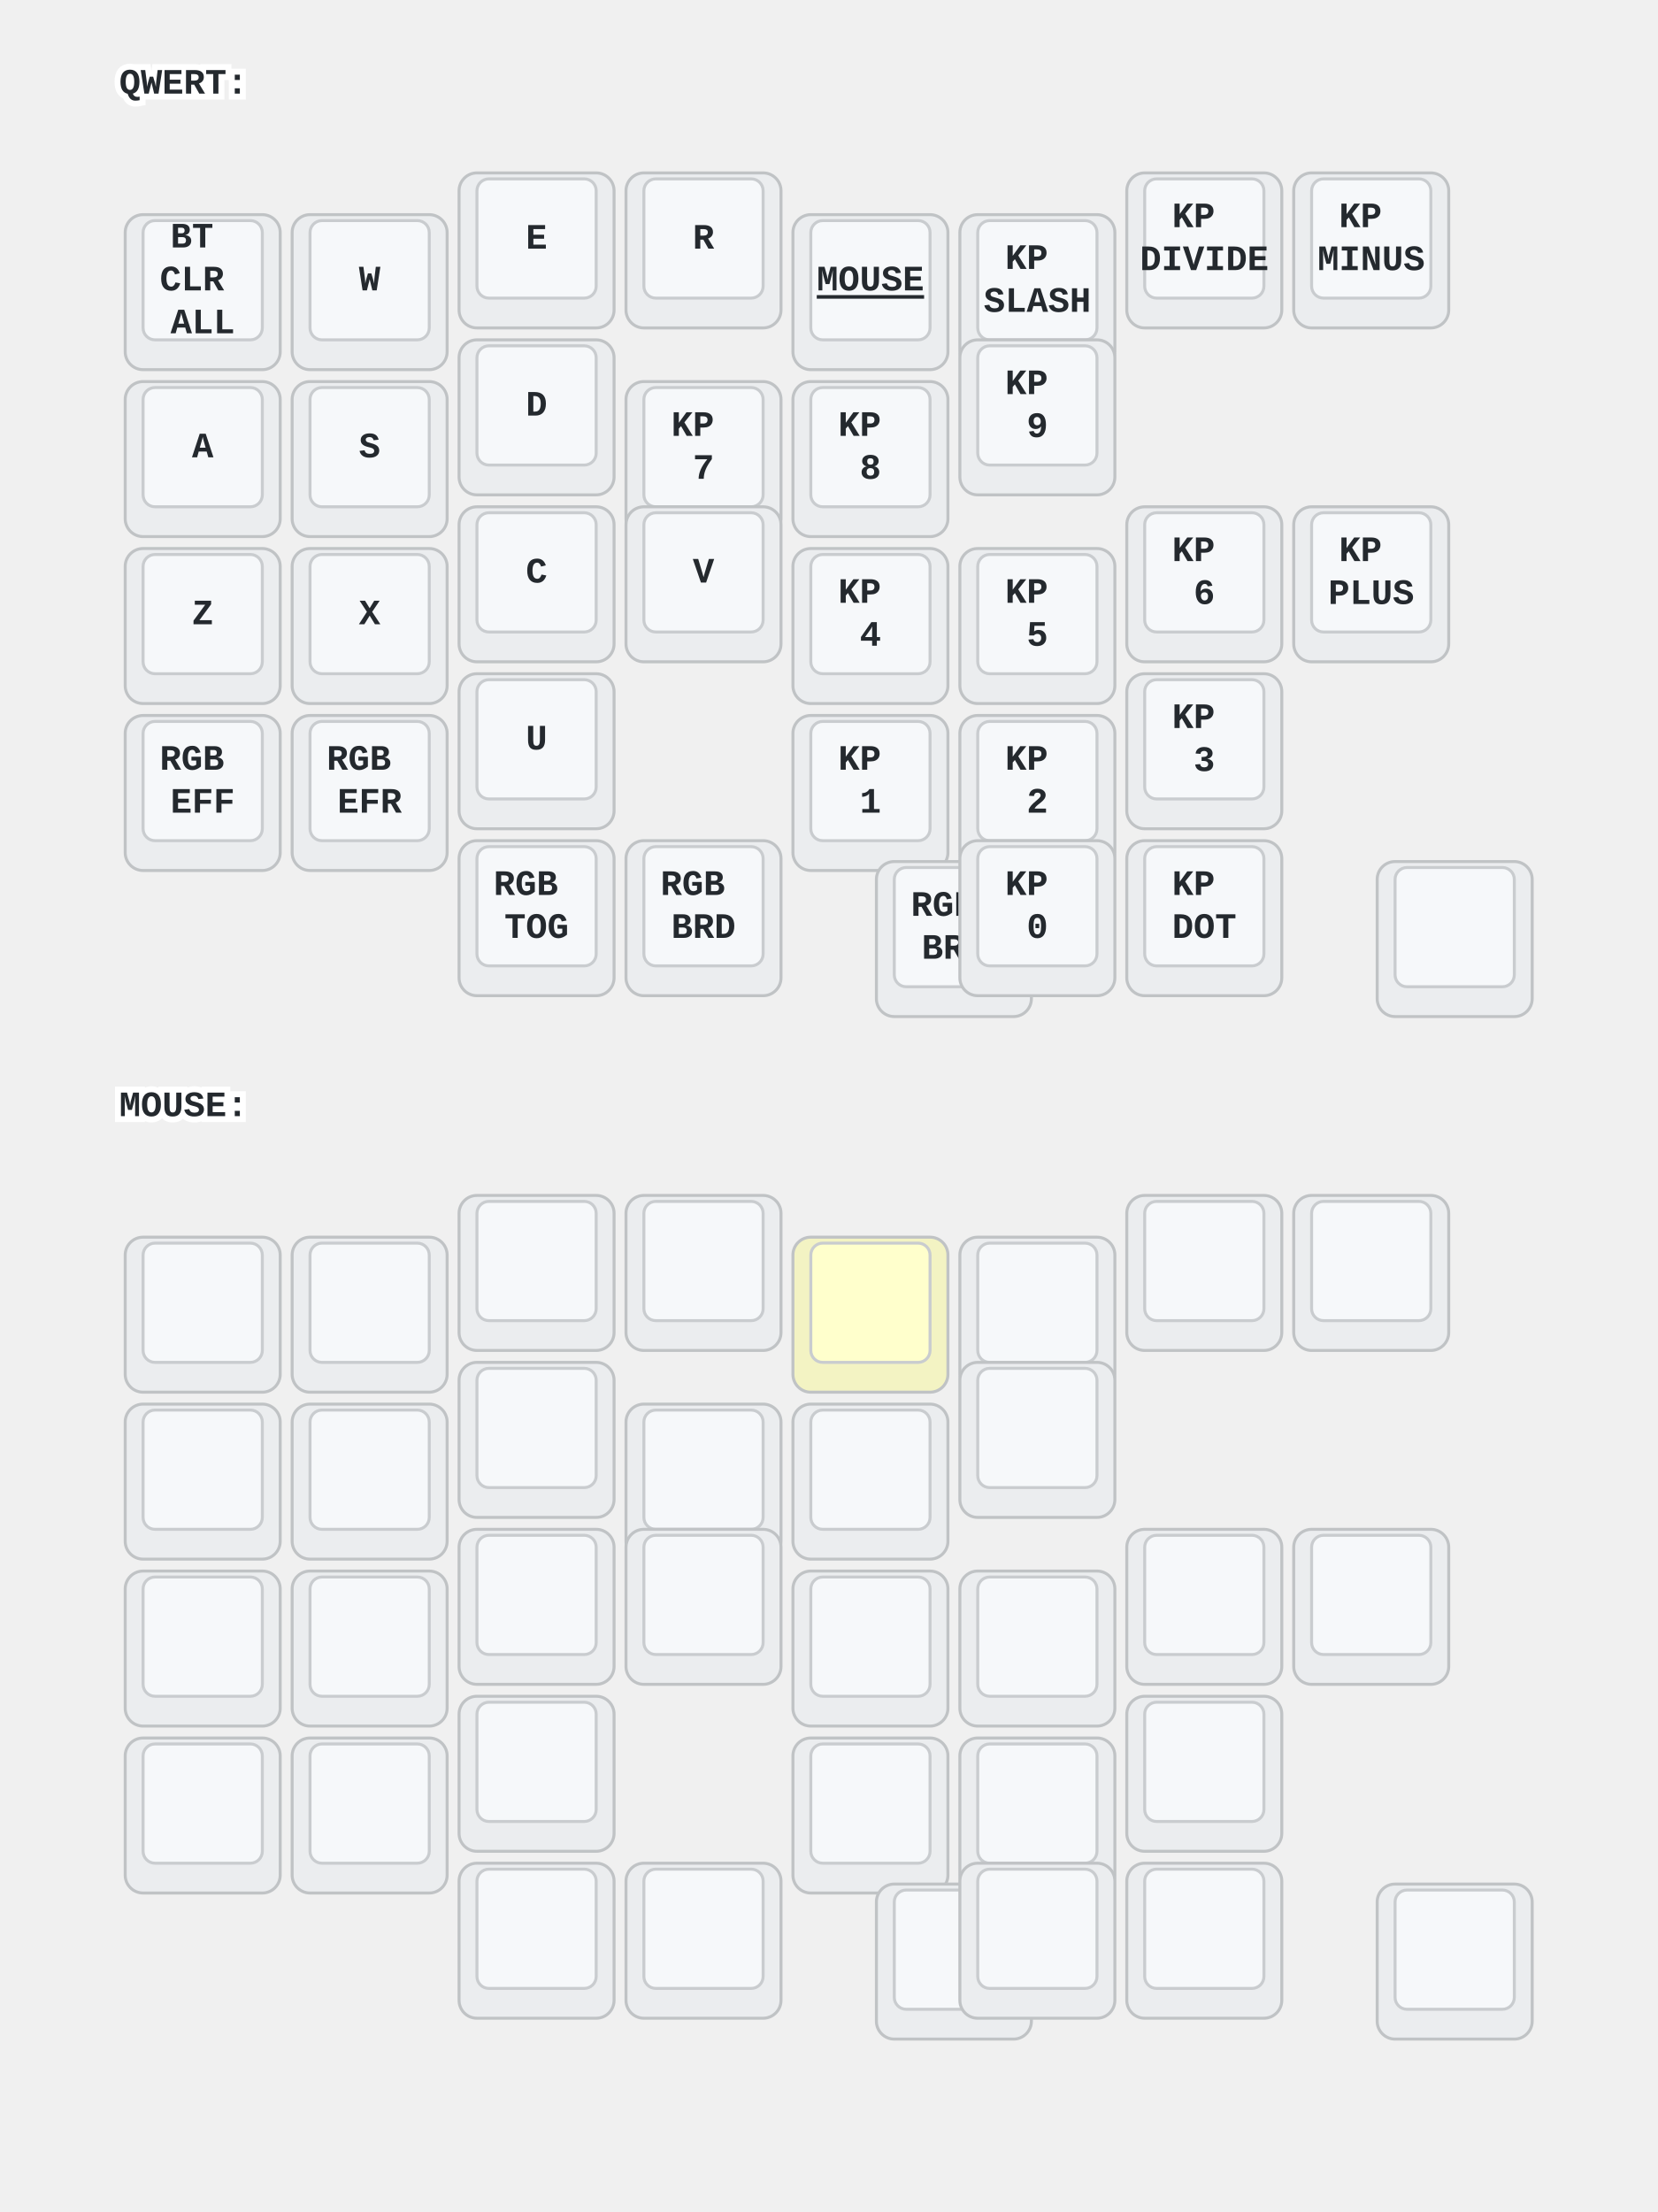
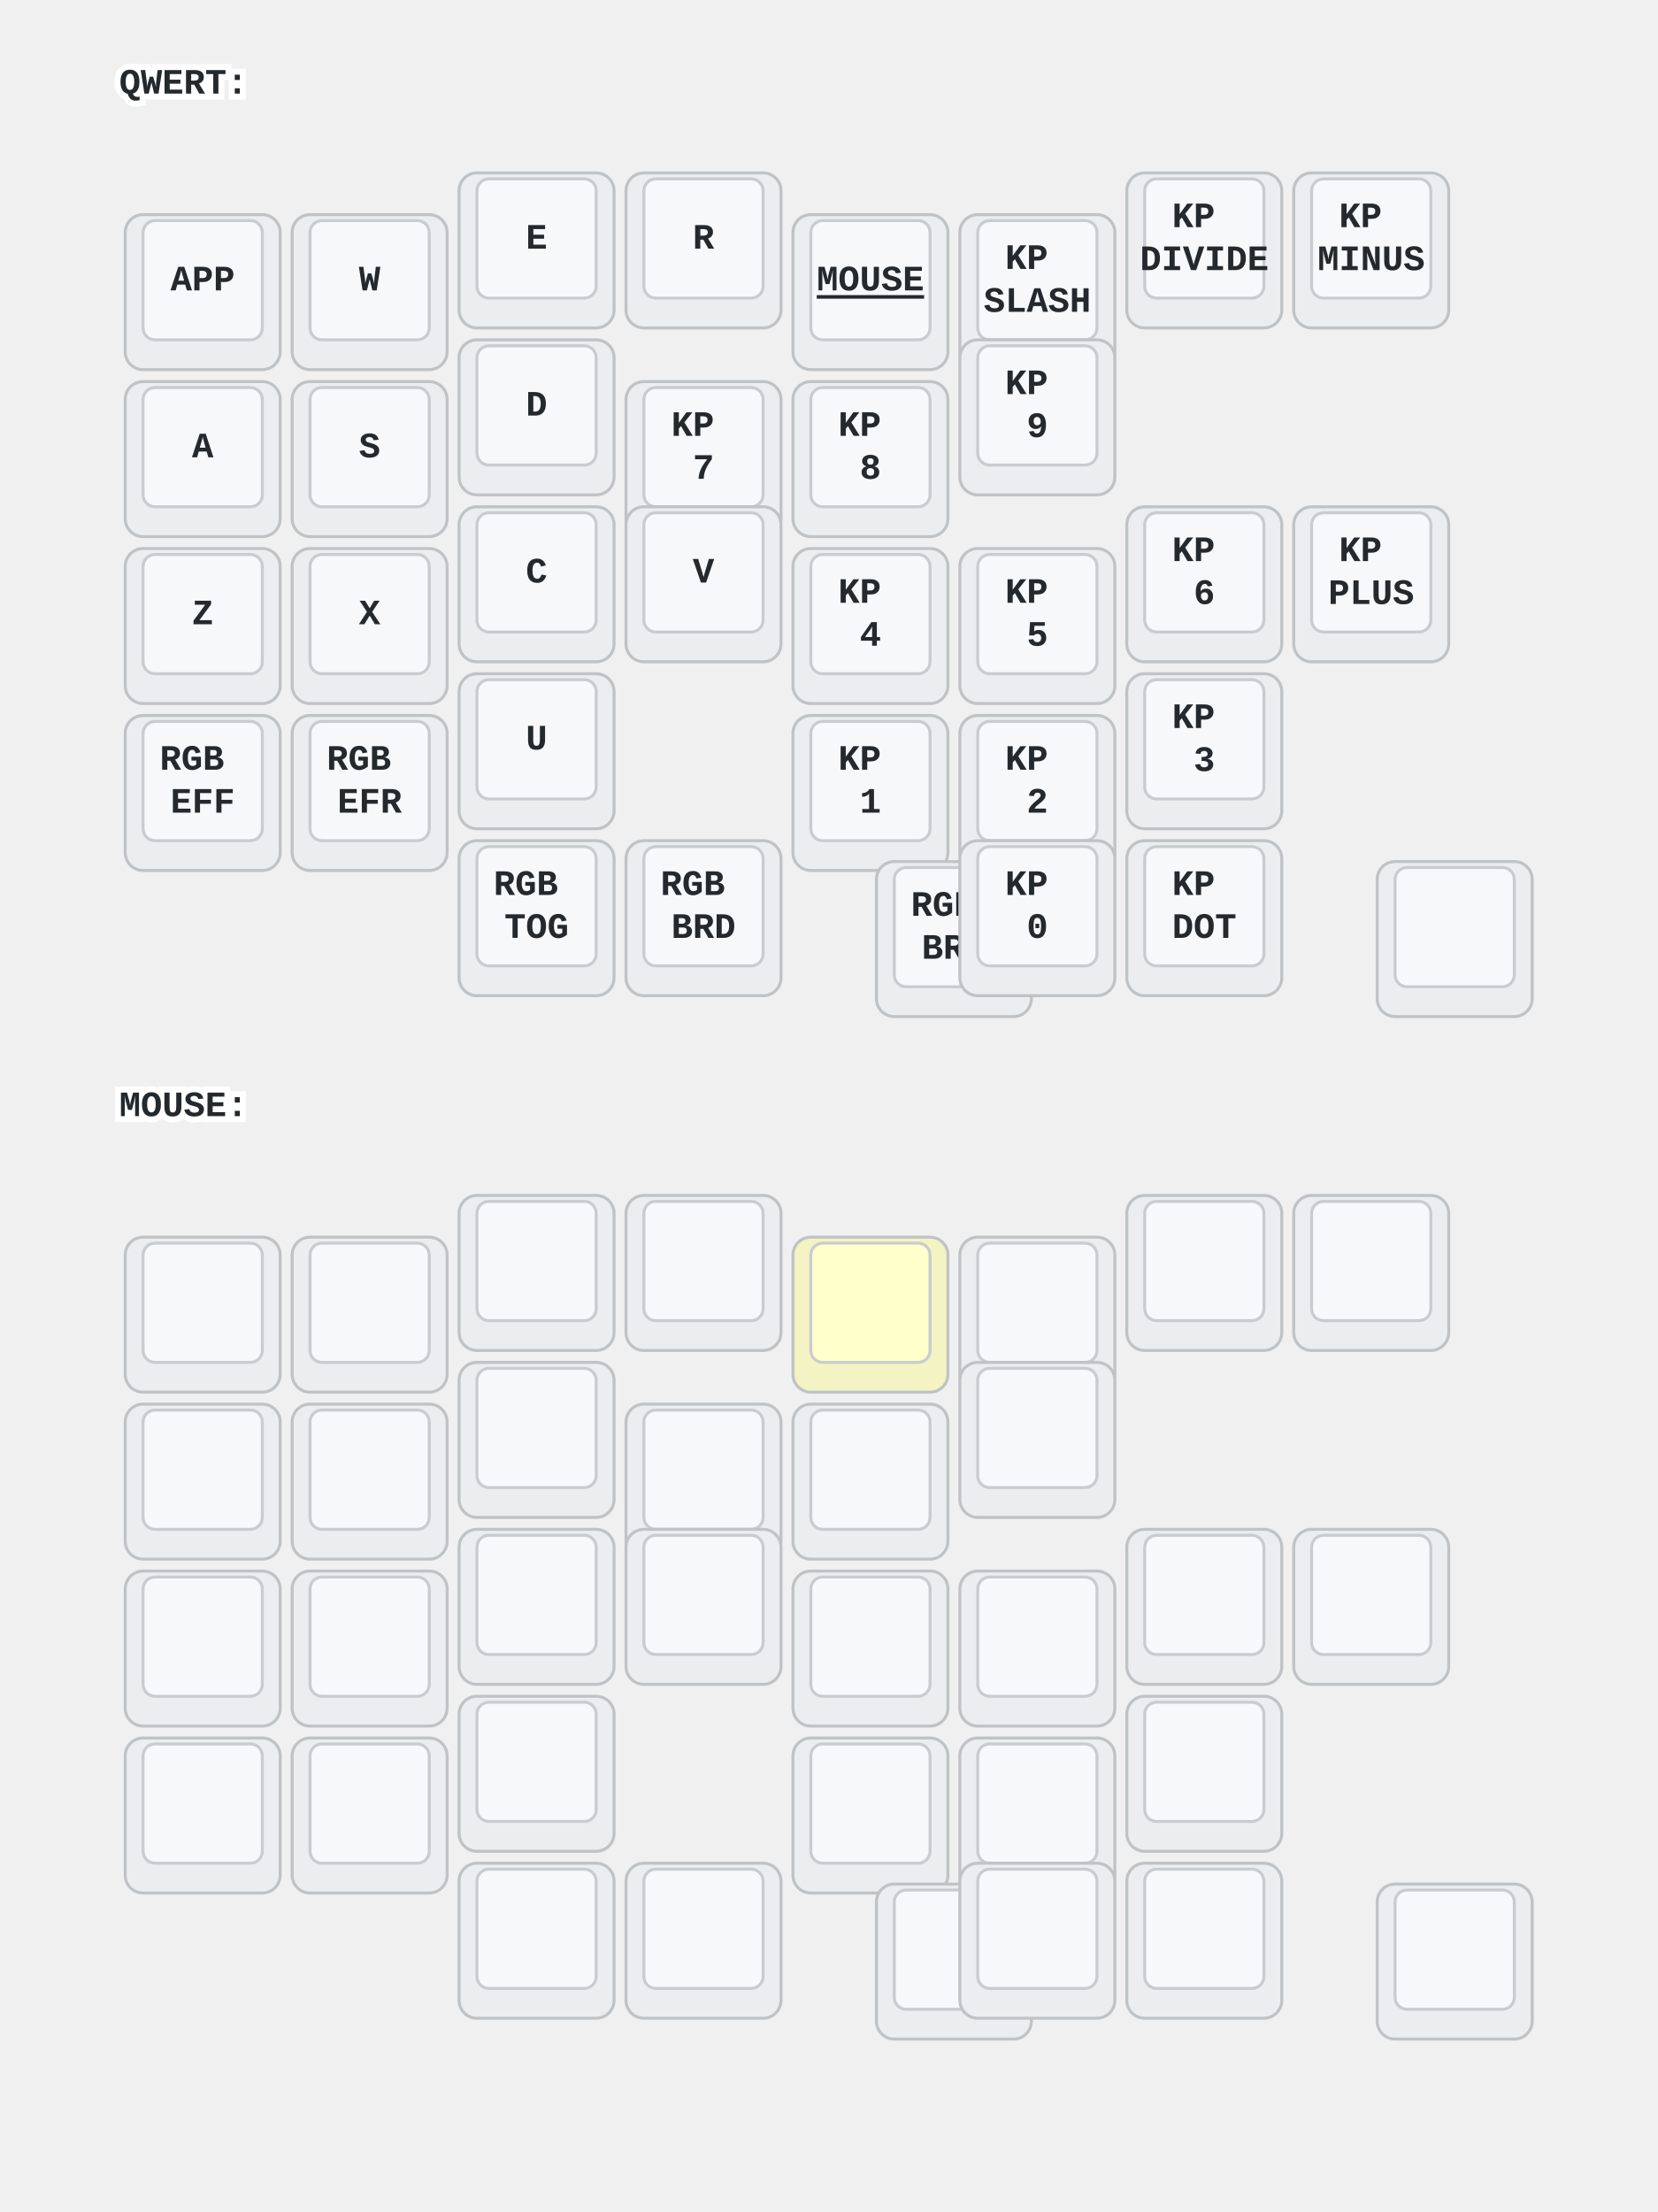
<svg xmlns="http://www.w3.org/2000/svg" xmlns:xlink="http://www.w3.org/1999/xlink" width="556" height="742" viewBox="0 0 556 742" class="keymap">
  <defs>/* start glyphs */
<svg id="mdi:arrow-down-bold">
      <svg id="mdi-arrow-down-bold" viewBox="0 0 24 24">
        <path d="M9,4H15V12H19.84L12,19.84L4.16,12H9V4Z" />
      </svg>
    </svg>
    <svg id="mdi:arrow-left-bold">
      <svg id="mdi-arrow-left-bold" viewBox="0 0 24 24">
        <path d="M20,9V15H12V19.84L4.16,12L12,4.16V9H20Z" />
      </svg>
    </svg>
    <svg id="mdi:arrow-right-bold">
      <svg id="mdi-arrow-right-bold" viewBox="0 0 24 24">
        <path d="M4,15V9H12V4.16L19.84,12L12,19.84V15H4Z" />
      </svg>
    </svg>
    <svg id="mdi:arrow-up-bold">
      <svg id="mdi-arrow-up-bold" viewBox="0 0 24 24">
        <path d="M15,20H9V12H4.16L12,4.16L19.84,12H15V20Z" />
      </svg>
    </svg>
    <svg id="mdi:keyboard-return">
      <svg id="mdi-keyboard-return" viewBox="0 0 24 24">
        <path d="M19,7V11H5.83L9.41,7.41L8,6L2,12L8,18L9.41,16.58L5.83,13H21V7H19Z" />
      </svg>
    </svg>
    <svg id="mdi:transfer">
      <svg id="mdi-transfer" viewBox="0 0 24 24">
        <path d="M8 4A2 2 0 0 0 6 6V10H8V6H16V9H13.5L17 12.5L20.5 9H18V6A2 2 0 0 0 16 4H8M3 12V14H11V12H3M3 15V17H11V15H3M13 15V17H21V15H13M3 18V20H11V18H3M13 18V20H21V18H13Z" />
      </svg>
    </svg>
  </defs>/* end glyphs */
<style>/* inherit to force styles through use tags */
svg path {
    fill: inherit;
}

/* font and background color specifications */
svg.keymap {
    font-family: SFMono-Regular,Consolas,Liberation Mono,Menlo,monospace;
    font-size: 14px;
    font-kerning: normal;
    text-rendering: optimizeLegibility;
    fill: #24292e;
}

/* default key styling */
rect.key {
    fill: #f6f8fa;
}

rect.key, rect.combo {
    stroke: #c9cccf;
    stroke-width: 1;
}

/* default key side styling, only used is draw_key_sides is set */
rect.side {
    filter: brightness(90%);
}

/* color accent for combo boxes */
rect.combo, rect.combo-separate {
    fill: #cdf;
}

/* color accent for held keys */
rect.held, rect.combo.held {
    fill: #fdd;
}

/* color accent for ghost (optional) keys */
rect.ghost, rect.combo.ghost {
    stroke-dasharray: 4, 4;
    stroke-width: 2;
}

text {
    text-anchor: middle;
    dominant-baseline: middle;
}

/* styling for layer labels */
text.label {
    font-weight: bold;
    text-anchor: start;
    stroke: white;
    stroke-width: 4;
    paint-order: stroke;
}

/* styling for optional footer */
text.footer {
    text-anchor: end;
    dominant-baseline: auto;
    stroke: white;
    stroke-width: 4;
    paint-order: stroke;
}

/* styling for combo tap, and key non-tap label text */
text.combo, text.hold, text.shifted, text.left, text.right {
    font-size: 11px;
}

text.hold {
    text-anchor: middle;
    dominant-baseline: auto;
}

text.shifted {
    text-anchor: middle;
    dominant-baseline: hanging;
}

text.left {
    text-anchor: start;
}

text.right {
    text-anchor: end;
}

text.layer-activator {
    text-decoration: underline;
}

/* styling for hold/shifted label text in combo box */
text.combo.hold, text.combo.shifted, text.combo.left, text.combo.right {
    font-size: 8px;
}

/* lighter symbol for transparent keys */
text.trans {
    fill: #7b7e81;
}

/* styling for combo dendrons */
path.combo {
    stroke-width: 1;
    stroke: gray;
    fill: none;
}

/* Start Tabler Icons Cleanup */
/* cannot use height/width with glyphs */
.icon-tabler &gt; path {
    fill: inherit;
    stroke: inherit;
    stroke-width: 2;
}
/* hide tabler's default box */
.icon-tabler &gt; path[stroke="none"][fill="none"] {
    visibility: hidden;
}
/* End Tabler Icons Cleanup */

/* For default sytles, see https://github.com/caksoylar/keymap-drawer/blob/main/keymap_drawer/config.py#L85 */

svg.keymap {
  font-family: Ubuntu Mono, Inconsolata, Consolas, Liberation Mono, Menlo, monospace;
  font-size: 12px;
  font-weight: bold;
  text-rendering: optimizeLegibility;
}

/* Color accent for held keys */
rect.held, rect.combo.held {
    fill: #ffc;
}

/* Technique borrowed and extended from https://github.com/englmaxi/zmk-config/blob/master/keymap-drawer/config.yaml */
.sym_sub_text.tap {
  translate: -5px 2px;
  font-size: 20px;
}
.sym_sub_text.shifted {
  translate: 10px 13px;
  font-size: 10px;
  opacity: 1.0;
}
.combo.sym_sub_text.tap {
  translate: -1px 1px;
}
.combo.sym_sub_text.shifted {
  translate: 7px 5px;
  font-size: 10px;
  opacity: 1.0;
}

/* Toggle */
.toggle.shifted {
  translate: -10px 12px;
}

.toggle.hold {
  translate: 13px -23px;
}

/* Variant for tap-dances */
.tap_dance.tap {
  translate: -7px 0px;
  font-size: 12px;
}
.tap_dance.shifted {
  translate: 7px 17px;
  font-size: 12px;
  opacity: 1.0;
}

/* Variant for symbol next to symbol */
.sym_by_sym.tap {
  translate: -6px 0px;
}
.sym_by_sym.shifted {
  translate: 10px 12px;
  opacity: 1.0;
}

.combo.sym_by_sym.tap {
  translate: -35px 0px;
}
.combo.sym_by_sym.shifted {
  translate: 35px 20px;
  opacity: 1.0;
}

.combo.sym_by_sym.hold {
  visibility: hidden;
}

/* hide hold box for combo sym_by_sym */
.combo.sym_by_sym.hold &gt; path[stroke="none"][fill="none"] {
  visibility: hidden;
}
</style>
  <g transform="translate(40, 0)" class="layer-QWERT">
    <text x="0" y="28" class="label" id="QWERT">QWERT:</text>
    <g transform="translate(0, 56)">
      <g transform="translate(28, 42)" class="key keypos-0">
        <rect rx="6" ry="6" x="-26" y="-26" width="52" height="52" class="key side" />
        <rect rx="4" ry="4" x="-20" y="-24" width="40" height="40" class="key" />
-         <text x="0" y="-4" class="key tap">
-           <tspan x="0" dy="-1.2em">BT</tspan>
-           <tspan x="0" dy="1.2em">CLR</tspan>
-           <tspan x="0" dy="1.2em">ALL</tspan>
-         </text>
+         <text x="0" y="-4" class="key tap">APP</text>
      </g>
      <g transform="translate(84, 42)" class="key keypos-1">
        <rect rx="6" ry="6" x="-26" y="-26" width="52" height="52" class="key side" />
        <rect rx="4" ry="4" x="-20" y="-24" width="40" height="40" class="key" />
        <text x="0" y="-4" class="key tap">W</text>
      </g>
      <g transform="translate(140, 28)" class="key keypos-2">
        <rect rx="6" ry="6" x="-26" y="-26" width="52" height="52" class="key side" />
        <rect rx="4" ry="4" x="-20" y="-24" width="40" height="40" class="key" />
        <text x="0" y="-4" class="key tap">E</text>
      </g>
      <g transform="translate(196, 28)" class="key keypos-3">
        <rect rx="6" ry="6" x="-26" y="-26" width="52" height="52" class="key side" />
        <rect rx="4" ry="4" x="-20" y="-24" width="40" height="40" class="key" />
        <text x="0" y="-4" class="key tap">R</text>
      </g>
      <g transform="translate(252, 42)" class="key keypos-4">
        <rect rx="6" ry="6" x="-26" y="-26" width="52" height="52" class="key side" />
        <rect rx="4" ry="4" x="-20" y="-24" width="40" height="40" class="key" />
        <a href="#MOUSE">
          <text x="0" y="-4" class="key tap layer-activator">MOUSE</text>
        </a>
      </g>
      <g transform="translate(308, 42)" class="key keypos-5">
        <rect rx="6" ry="6" x="-26" y="-26" width="52" height="52" class="key side" />
        <rect rx="4" ry="4" x="-20" y="-24" width="40" height="40" class="key" />
        <text x="0" y="-4" class="key tap">
          <tspan x="0" dy="-0.6em">KP</tspan>
          <tspan x="0" dy="1.2em">SLASH</tspan>
        </text>
      </g>
      <g transform="translate(364, 28)" class="key keypos-6">
        <rect rx="6" ry="6" x="-26" y="-26" width="52" height="52" class="key side" />
        <rect rx="4" ry="4" x="-20" y="-24" width="40" height="40" class="key" />
        <text x="0" y="-4" class="key tap">
          <tspan x="0" dy="-0.6em">KP</tspan>
          <tspan x="0" dy="1.2em">DIVIDE</tspan>
        </text>
      </g>
      <g transform="translate(420, 28)" class="key keypos-7">
        <rect rx="6" ry="6" x="-26" y="-26" width="52" height="52" class="key side" />
        <rect rx="4" ry="4" x="-20" y="-24" width="40" height="40" class="key" />
        <text x="0" y="-4" class="key tap">
          <tspan x="0" dy="-0.6em">KP</tspan>
          <tspan x="0" dy="1.2em">MINUS</tspan>
        </text>
      </g>
      <g transform="translate(28, 98)" class="key keypos-8">
        <rect rx="6" ry="6" x="-26" y="-26" width="52" height="52" class="key side" />
        <rect rx="4" ry="4" x="-20" y="-24" width="40" height="40" class="key" />
        <text x="0" y="-4" class="key tap">A</text>
      </g>
      <g transform="translate(84, 98)" class="key keypos-9">
        <rect rx="6" ry="6" x="-26" y="-26" width="52" height="52" class="key side" />
        <rect rx="4" ry="4" x="-20" y="-24" width="40" height="40" class="key" />
        <text x="0" y="-4" class="key tap">S</text>
      </g>
      <g transform="translate(140, 84)" class="key keypos-10">
        <rect rx="6" ry="6" x="-26" y="-26" width="52" height="52" class="key side" />
        <rect rx="4" ry="4" x="-20" y="-24" width="40" height="40" class="key" />
        <text x="0" y="-4" class="key tap">D</text>
      </g>
      <g transform="translate(196, 98)" class="key keypos-11">
        <rect rx="6" ry="6" x="-26" y="-26" width="52" height="52" class="key side" />
        <rect rx="4" ry="4" x="-20" y="-24" width="40" height="40" class="key" />
        <text x="0" y="-4" class="key tap">
          <tspan x="0" dy="-0.6em">KP</tspan>
          <tspan x="0" dy="1.2em">7</tspan>
        </text>
      </g>
      <g transform="translate(252, 98)" class="key keypos-12">
        <rect rx="6" ry="6" x="-26" y="-26" width="52" height="52" class="key side" />
        <rect rx="4" ry="4" x="-20" y="-24" width="40" height="40" class="key" />
        <text x="0" y="-4" class="key tap">
          <tspan x="0" dy="-0.6em">KP</tspan>
          <tspan x="0" dy="1.2em">8</tspan>
        </text>
      </g>
      <g transform="translate(308, 84)" class="key keypos-13">
        <rect rx="6" ry="6" x="-26" y="-26" width="52" height="52" class="key side" />
        <rect rx="4" ry="4" x="-20" y="-24" width="40" height="40" class="key" />
        <text x="0" y="-4" class="key tap">
          <tspan x="0" dy="-0.6em">KP</tspan>
          <tspan x="0" dy="1.2em">9</tspan>
        </text>
      </g>
      <g transform="translate(28, 154)" class="key keypos-14">
        <rect rx="6" ry="6" x="-26" y="-26" width="52" height="52" class="key side" />
        <rect rx="4" ry="4" x="-20" y="-24" width="40" height="40" class="key" />
        <text x="0" y="-4" class="key tap">Z</text>
      </g>
      <g transform="translate(84, 154)" class="key keypos-15">
        <rect rx="6" ry="6" x="-26" y="-26" width="52" height="52" class="key side" />
        <rect rx="4" ry="4" x="-20" y="-24" width="40" height="40" class="key" />
        <text x="0" y="-4" class="key tap">X</text>
      </g>
      <g transform="translate(140, 140)" class="key keypos-16">
        <rect rx="6" ry="6" x="-26" y="-26" width="52" height="52" class="key side" />
        <rect rx="4" ry="4" x="-20" y="-24" width="40" height="40" class="key" />
        <text x="0" y="-4" class="key tap">C</text>
      </g>
      <g transform="translate(196, 140)" class="key keypos-17">
        <rect rx="6" ry="6" x="-26" y="-26" width="52" height="52" class="key side" />
        <rect rx="4" ry="4" x="-20" y="-24" width="40" height="40" class="key" />
        <text x="0" y="-4" class="key tap">V</text>
      </g>
      <g transform="translate(252, 154)" class="key keypos-18">
        <rect rx="6" ry="6" x="-26" y="-26" width="52" height="52" class="key side" />
        <rect rx="4" ry="4" x="-20" y="-24" width="40" height="40" class="key" />
        <text x="0" y="-4" class="key tap">
          <tspan x="0" dy="-0.6em">KP</tspan>
          <tspan x="0" dy="1.2em">4</tspan>
        </text>
      </g>
      <g transform="translate(308, 154)" class="key keypos-19">
        <rect rx="6" ry="6" x="-26" y="-26" width="52" height="52" class="key side" />
        <rect rx="4" ry="4" x="-20" y="-24" width="40" height="40" class="key" />
        <text x="0" y="-4" class="key tap">
          <tspan x="0" dy="-0.6em">KP</tspan>
          <tspan x="0" dy="1.2em">5</tspan>
        </text>
      </g>
      <g transform="translate(364, 140)" class="key keypos-20">
        <rect rx="6" ry="6" x="-26" y="-26" width="52" height="52" class="key side" />
        <rect rx="4" ry="4" x="-20" y="-24" width="40" height="40" class="key" />
        <text x="0" y="-4" class="key tap">
          <tspan x="0" dy="-0.6em">KP</tspan>
          <tspan x="0" dy="1.2em">6</tspan>
        </text>
      </g>
      <g transform="translate(420, 140)" class="key keypos-21">
        <rect rx="6" ry="6" x="-26" y="-26" width="52" height="52" class="key side" />
        <rect rx="4" ry="4" x="-20" y="-24" width="40" height="40" class="key" />
        <text x="0" y="-4" class="key tap">
          <tspan x="0" dy="-0.6em">KP</tspan>
          <tspan x="0" dy="1.2em">PLUS</tspan>
        </text>
      </g>
      <g transform="translate(28, 210)" class="key keypos-22">
        <rect rx="6" ry="6" x="-26" y="-26" width="52" height="52" class="key side" />
        <rect rx="4" ry="4" x="-20" y="-24" width="40" height="40" class="key" />
        <text x="0" y="-4" class="key tap">
          <tspan x="0" dy="-0.6em">RGB</tspan>
          <tspan x="0" dy="1.2em">EFF</tspan>
        </text>
      </g>
      <g transform="translate(84, 210)" class="key keypos-23">
        <rect rx="6" ry="6" x="-26" y="-26" width="52" height="52" class="key side" />
        <rect rx="4" ry="4" x="-20" y="-24" width="40" height="40" class="key" />
        <text x="0" y="-4" class="key tap">
          <tspan x="0" dy="-0.6em">RGB</tspan>
          <tspan x="0" dy="1.2em">EFR</tspan>
        </text>
      </g>
      <g transform="translate(140, 196)" class="key keypos-24">
        <rect rx="6" ry="6" x="-26" y="-26" width="52" height="52" class="key side" />
        <rect rx="4" ry="4" x="-20" y="-24" width="40" height="40" class="key" />
        <text x="0" y="-4" class="key tap">U</text>
      </g>
      <g transform="translate(252, 210)" class="key keypos-25">
        <rect rx="6" ry="6" x="-26" y="-26" width="52" height="52" class="key side" />
        <rect rx="4" ry="4" x="-20" y="-24" width="40" height="40" class="key" />
        <text x="0" y="-4" class="key tap">
          <tspan x="0" dy="-0.6em">KP</tspan>
          <tspan x="0" dy="1.2em">1</tspan>
        </text>
      </g>
      <g transform="translate(308, 210)" class="key keypos-26">
        <rect rx="6" ry="6" x="-26" y="-26" width="52" height="52" class="key side" />
        <rect rx="4" ry="4" x="-20" y="-24" width="40" height="40" class="key" />
        <text x="0" y="-4" class="key tap">
          <tspan x="0" dy="-0.6em">KP</tspan>
          <tspan x="0" dy="1.2em">2</tspan>
        </text>
      </g>
      <g transform="translate(364, 196)" class="key keypos-27">
        <rect rx="6" ry="6" x="-26" y="-26" width="52" height="52" class="key side" />
        <rect rx="4" ry="4" x="-20" y="-24" width="40" height="40" class="key" />
        <text x="0" y="-4" class="key tap">
          <tspan x="0" dy="-0.6em">KP</tspan>
          <tspan x="0" dy="1.2em">3</tspan>
        </text>
      </g>
      <g transform="translate(140, 252)" class="key keypos-28">
        <rect rx="6" ry="6" x="-26" y="-26" width="52" height="52" class="key side" />
        <rect rx="4" ry="4" x="-20" y="-24" width="40" height="40" class="key" />
        <text x="0" y="-4" class="key tap">
          <tspan x="0" dy="-0.6em">RGB</tspan>
          <tspan x="0" dy="1.2em">TOG</tspan>
        </text>
      </g>
      <g transform="translate(196, 252)" class="key keypos-29">
        <rect rx="6" ry="6" x="-26" y="-26" width="52" height="52" class="key side" />
        <rect rx="4" ry="4" x="-20" y="-24" width="40" height="40" class="key" />
        <text x="0" y="-4" class="key tap">
          <tspan x="0" dy="-0.6em">RGB</tspan>
          <tspan x="0" dy="1.2em">BRD</tspan>
        </text>
      </g>
      <g transform="translate(280, 259)" class="key keypos-30">
        <rect rx="6" ry="6" x="-26" y="-26" width="52" height="52" class="key side" />
        <rect rx="4" ry="4" x="-20" y="-24" width="40" height="40" class="key" />
        <text x="0" y="-4" class="key tap">
          <tspan x="0" dy="-0.6em">RGB</tspan>
          <tspan x="0" dy="1.2em">BRI</tspan>
        </text>
      </g>
      <g transform="translate(308, 252)" class="key keypos-31">
        <rect rx="6" ry="6" x="-26" y="-26" width="52" height="52" class="key side" />
        <rect rx="4" ry="4" x="-20" y="-24" width="40" height="40" class="key" />
        <text x="0" y="-4" class="key tap">
          <tspan x="0" dy="-0.6em">KP</tspan>
          <tspan x="0" dy="1.2em">0</tspan>
        </text>
      </g>
      <g transform="translate(364, 252)" class="key keypos-32">
        <rect rx="6" ry="6" x="-26" y="-26" width="52" height="52" class="key side" />
        <rect rx="4" ry="4" x="-20" y="-24" width="40" height="40" class="key" />
        <text x="0" y="-4" class="key tap">
          <tspan x="0" dy="-0.6em">KP</tspan>
          <tspan x="0" dy="1.2em">DOT</tspan>
        </text>
      </g>
      <g transform="translate(448, 259)" class="key enter keypos-33">
        <rect rx="6" ry="6" x="-26" y="-26" width="52" height="52" class="key enter side" />
        <rect rx="4" ry="4" x="-20" y="-24" width="40" height="40" class="key enter" />
        <use href="#mdi:keyboard-return" xlink:href="#mdi:keyboard-return" x="-9" y="-13" height="18" width="18.0" class="key enter tap glyph mdi:keyboard-return" />
      </g>
    </g>
  </g>
  <g transform="translate(40, 343)" class="layer-MOUSE">
    <text x="0" y="28" class="label" id="MOUSE">MOUSE:</text>
    <g transform="translate(0, 56)">
      <g transform="translate(28, 42)" class="key trans keypos-0">
        <rect rx="6" ry="6" x="-26" y="-26" width="52" height="52" class="key trans side" />
        <rect rx="4" ry="4" x="-20" y="-24" width="40" height="40" class="key trans" />
        <use href="#mdi:transfer" xlink:href="#mdi:transfer" x="-9" y="-13" height="18" width="18.0" class="key trans tap glyph mdi:transfer" />
      </g>
      <g transform="translate(84, 42)" class="key trans keypos-1">
        <rect rx="6" ry="6" x="-26" y="-26" width="52" height="52" class="key trans side" />
        <rect rx="4" ry="4" x="-20" y="-24" width="40" height="40" class="key trans" />
        <use href="#mdi:transfer" xlink:href="#mdi:transfer" x="-9" y="-13" height="18" width="18.0" class="key trans tap glyph mdi:transfer" />
      </g>
      <g transform="translate(140, 28)" class="key trans keypos-2">
        <rect rx="6" ry="6" x="-26" y="-26" width="52" height="52" class="key trans side" />
        <rect rx="4" ry="4" x="-20" y="-24" width="40" height="40" class="key trans" />
        <use href="#mdi:transfer" xlink:href="#mdi:transfer" x="-9" y="-13" height="18" width="18.0" class="key trans tap glyph mdi:transfer" />
      </g>
      <g transform="translate(196, 28)" class="key trans keypos-3">
        <rect rx="6" ry="6" x="-26" y="-26" width="52" height="52" class="key trans side" />
        <rect rx="4" ry="4" x="-20" y="-24" width="40" height="40" class="key trans" />
        <use href="#mdi:transfer" xlink:href="#mdi:transfer" x="-9" y="-13" height="18" width="18.0" class="key trans tap glyph mdi:transfer" />
      </g>
      <g transform="translate(252, 42)" class="key held keypos-4">
        <rect rx="6" ry="6" x="-26" y="-26" width="52" height="52" class="key held side" />
        <rect rx="4" ry="4" x="-20" y="-24" width="40" height="40" class="key held" />
      </g>
      <g transform="translate(308, 42)" class="key trans keypos-5">
        <rect rx="6" ry="6" x="-26" y="-26" width="52" height="52" class="key trans side" />
        <rect rx="4" ry="4" x="-20" y="-24" width="40" height="40" class="key trans" />
        <use href="#mdi:transfer" xlink:href="#mdi:transfer" x="-9" y="-13" height="18" width="18.0" class="key trans tap glyph mdi:transfer" />
      </g>
      <g transform="translate(364, 28)" class="key trans keypos-6">
        <rect rx="6" ry="6" x="-26" y="-26" width="52" height="52" class="key trans side" />
        <rect rx="4" ry="4" x="-20" y="-24" width="40" height="40" class="key trans" />
        <use href="#mdi:transfer" xlink:href="#mdi:transfer" x="-9" y="-13" height="18" width="18.0" class="key trans tap glyph mdi:transfer" />
      </g>
      <g transform="translate(420, 28)" class="key trans keypos-7">
        <rect rx="6" ry="6" x="-26" y="-26" width="52" height="52" class="key trans side" />
        <rect rx="4" ry="4" x="-20" y="-24" width="40" height="40" class="key trans" />
        <use href="#mdi:transfer" xlink:href="#mdi:transfer" x="-9" y="-13" height="18" width="18.0" class="key trans tap glyph mdi:transfer" />
      </g>
      <g transform="translate(28, 98)" class="key trans keypos-8">
        <rect rx="6" ry="6" x="-26" y="-26" width="52" height="52" class="key trans side" />
        <rect rx="4" ry="4" x="-20" y="-24" width="40" height="40" class="key trans" />
        <use href="#mdi:transfer" xlink:href="#mdi:transfer" x="-9" y="-13" height="18" width="18.0" class="key trans tap glyph mdi:transfer" />
      </g>
      <g transform="translate(84, 98)" class="key trans keypos-9">
        <rect rx="6" ry="6" x="-26" y="-26" width="52" height="52" class="key trans side" />
        <rect rx="4" ry="4" x="-20" y="-24" width="40" height="40" class="key trans" />
        <use href="#mdi:transfer" xlink:href="#mdi:transfer" x="-9" y="-13" height="18" width="18.0" class="key trans tap glyph mdi:transfer" />
      </g>
      <g transform="translate(140, 84)" class="key trans keypos-10">
        <rect rx="6" ry="6" x="-26" y="-26" width="52" height="52" class="key trans side" />
        <rect rx="4" ry="4" x="-20" y="-24" width="40" height="40" class="key trans" />
        <use href="#mdi:transfer" xlink:href="#mdi:transfer" x="-9" y="-13" height="18" width="18.0" class="key trans tap glyph mdi:transfer" />
      </g>
      <g transform="translate(196, 98)" class="key trans keypos-11">
        <rect rx="6" ry="6" x="-26" y="-26" width="52" height="52" class="key trans side" />
        <rect rx="4" ry="4" x="-20" y="-24" width="40" height="40" class="key trans" />
        <use href="#mdi:transfer" xlink:href="#mdi:transfer" x="-9" y="-13" height="18" width="18.0" class="key trans tap glyph mdi:transfer" />
      </g>
      <g transform="translate(252, 98)" class="key keypos-12">
        <rect rx="6" ry="6" x="-26" y="-26" width="52" height="52" class="key side" />
        <rect rx="4" ry="4" x="-20" y="-24" width="40" height="40" class="key" />
        <use href="#mdi:arrow-up-bold" xlink:href="#mdi:arrow-up-bold" x="-9" y="-13" height="18" width="18.0" class="key tap glyph mdi:arrow-up-bold" />
      </g>
      <g transform="translate(308, 84)" class="key trans keypos-13">
        <rect rx="6" ry="6" x="-26" y="-26" width="52" height="52" class="key trans side" />
        <rect rx="4" ry="4" x="-20" y="-24" width="40" height="40" class="key trans" />
        <use href="#mdi:transfer" xlink:href="#mdi:transfer" x="-9" y="-13" height="18" width="18.0" class="key trans tap glyph mdi:transfer" />
      </g>
      <g transform="translate(28, 154)" class="key trans keypos-14">
        <rect rx="6" ry="6" x="-26" y="-26" width="52" height="52" class="key trans side" />
        <rect rx="4" ry="4" x="-20" y="-24" width="40" height="40" class="key trans" />
        <use href="#mdi:transfer" xlink:href="#mdi:transfer" x="-9" y="-13" height="18" width="18.0" class="key trans tap glyph mdi:transfer" />
      </g>
      <g transform="translate(84, 154)" class="key trans keypos-15">
        <rect rx="6" ry="6" x="-26" y="-26" width="52" height="52" class="key trans side" />
        <rect rx="4" ry="4" x="-20" y="-24" width="40" height="40" class="key trans" />
        <use href="#mdi:transfer" xlink:href="#mdi:transfer" x="-9" y="-13" height="18" width="18.0" class="key trans tap glyph mdi:transfer" />
      </g>
      <g transform="translate(140, 140)" class="key trans keypos-16">
        <rect rx="6" ry="6" x="-26" y="-26" width="52" height="52" class="key trans side" />
        <rect rx="4" ry="4" x="-20" y="-24" width="40" height="40" class="key trans" />
        <use href="#mdi:transfer" xlink:href="#mdi:transfer" x="-9" y="-13" height="18" width="18.0" class="key trans tap glyph mdi:transfer" />
      </g>
      <g transform="translate(196, 140)" class="key trans keypos-17">
        <rect rx="6" ry="6" x="-26" y="-26" width="52" height="52" class="key trans side" />
        <rect rx="4" ry="4" x="-20" y="-24" width="40" height="40" class="key trans" />
        <use href="#mdi:transfer" xlink:href="#mdi:transfer" x="-9" y="-13" height="18" width="18.0" class="key trans tap glyph mdi:transfer" />
      </g>
      <g transform="translate(252, 154)" class="key keypos-18">
        <rect rx="6" ry="6" x="-26" y="-26" width="52" height="52" class="key side" />
        <rect rx="4" ry="4" x="-20" y="-24" width="40" height="40" class="key" />
        <use href="#mdi:arrow-left-bold" xlink:href="#mdi:arrow-left-bold" x="-9" y="-13" height="18" width="18.0" class="key tap glyph mdi:arrow-left-bold" />
      </g>
      <g transform="translate(308, 154)" class="key trans keypos-19">
        <rect rx="6" ry="6" x="-26" y="-26" width="52" height="52" class="key trans side" />
        <rect rx="4" ry="4" x="-20" y="-24" width="40" height="40" class="key trans" />
        <use href="#mdi:transfer" xlink:href="#mdi:transfer" x="-9" y="-13" height="18" width="18.0" class="key trans tap glyph mdi:transfer" />
      </g>
      <g transform="translate(364, 140)" class="key keypos-20">
        <rect rx="6" ry="6" x="-26" y="-26" width="52" height="52" class="key side" />
        <rect rx="4" ry="4" x="-20" y="-24" width="40" height="40" class="key" />
        <use href="#mdi:arrow-right-bold" xlink:href="#mdi:arrow-right-bold" x="-9" y="-13" height="18" width="18.0" class="key tap glyph mdi:arrow-right-bold" />
      </g>
      <g transform="translate(420, 140)" class="key trans keypos-21">
        <rect rx="6" ry="6" x="-26" y="-26" width="52" height="52" class="key trans side" />
        <rect rx="4" ry="4" x="-20" y="-24" width="40" height="40" class="key trans" />
        <use href="#mdi:transfer" xlink:href="#mdi:transfer" x="-9" y="-13" height="18" width="18.0" class="key trans tap glyph mdi:transfer" />
      </g>
      <g transform="translate(28, 210)" class="key trans keypos-22">
        <rect rx="6" ry="6" x="-26" y="-26" width="52" height="52" class="key trans side" />
        <rect rx="4" ry="4" x="-20" y="-24" width="40" height="40" class="key trans" />
        <use href="#mdi:transfer" xlink:href="#mdi:transfer" x="-9" y="-13" height="18" width="18.0" class="key trans tap glyph mdi:transfer" />
      </g>
      <g transform="translate(84, 210)" class="key trans keypos-23">
        <rect rx="6" ry="6" x="-26" y="-26" width="52" height="52" class="key trans side" />
        <rect rx="4" ry="4" x="-20" y="-24" width="40" height="40" class="key trans" />
        <use href="#mdi:transfer" xlink:href="#mdi:transfer" x="-9" y="-13" height="18" width="18.0" class="key trans tap glyph mdi:transfer" />
      </g>
      <g transform="translate(140, 196)" class="key trans keypos-24">
        <rect rx="6" ry="6" x="-26" y="-26" width="52" height="52" class="key trans side" />
        <rect rx="4" ry="4" x="-20" y="-24" width="40" height="40" class="key trans" />
        <use href="#mdi:transfer" xlink:href="#mdi:transfer" x="-9" y="-13" height="18" width="18.0" class="key trans tap glyph mdi:transfer" />
      </g>
      <g transform="translate(252, 210)" class="key trans keypos-25">
        <rect rx="6" ry="6" x="-26" y="-26" width="52" height="52" class="key trans side" />
        <rect rx="4" ry="4" x="-20" y="-24" width="40" height="40" class="key trans" />
        <use href="#mdi:transfer" xlink:href="#mdi:transfer" x="-9" y="-13" height="18" width="18.0" class="key trans tap glyph mdi:transfer" />
      </g>
      <g transform="translate(308, 210)" class="key keypos-26">
        <rect rx="6" ry="6" x="-26" y="-26" width="52" height="52" class="key side" />
        <rect rx="4" ry="4" x="-20" y="-24" width="40" height="40" class="key" />
        <use href="#mdi:arrow-down-bold" xlink:href="#mdi:arrow-down-bold" x="-9" y="-13" height="18" width="18.0" class="key tap glyph mdi:arrow-down-bold" />
      </g>
      <g transform="translate(364, 196)" class="key trans keypos-27">
        <rect rx="6" ry="6" x="-26" y="-26" width="52" height="52" class="key trans side" />
        <rect rx="4" ry="4" x="-20" y="-24" width="40" height="40" class="key trans" />
        <use href="#mdi:transfer" xlink:href="#mdi:transfer" x="-9" y="-13" height="18" width="18.0" class="key trans tap glyph mdi:transfer" />
      </g>
      <g transform="translate(140, 252)" class="key trans keypos-28">
        <rect rx="6" ry="6" x="-26" y="-26" width="52" height="52" class="key trans side" />
        <rect rx="4" ry="4" x="-20" y="-24" width="40" height="40" class="key trans" />
        <use href="#mdi:transfer" xlink:href="#mdi:transfer" x="-9" y="-13" height="18" width="18.0" class="key trans tap glyph mdi:transfer" />
      </g>
      <g transform="translate(196, 252)" class="key trans keypos-29">
        <rect rx="6" ry="6" x="-26" y="-26" width="52" height="52" class="key trans side" />
        <rect rx="4" ry="4" x="-20" y="-24" width="40" height="40" class="key trans" />
        <use href="#mdi:transfer" xlink:href="#mdi:transfer" x="-9" y="-13" height="18" width="18.0" class="key trans tap glyph mdi:transfer" />
      </g>
      <g transform="translate(280, 259)" class="key trans keypos-30">
        <rect rx="6" ry="6" x="-26" y="-26" width="52" height="52" class="key trans side" />
        <rect rx="4" ry="4" x="-20" y="-24" width="40" height="40" class="key trans" />
        <use href="#mdi:transfer" xlink:href="#mdi:transfer" x="-9" y="-13" height="18" width="18.0" class="key trans tap glyph mdi:transfer" />
      </g>
      <g transform="translate(308, 252)" class="key trans keypos-31">
        <rect rx="6" ry="6" x="-26" y="-26" width="52" height="52" class="key trans side" />
        <rect rx="4" ry="4" x="-20" y="-24" width="40" height="40" class="key trans" />
        <use href="#mdi:transfer" xlink:href="#mdi:transfer" x="-9" y="-13" height="18" width="18.0" class="key trans tap glyph mdi:transfer" />
      </g>
      <g transform="translate(364, 252)" class="key trans keypos-32">
        <rect rx="6" ry="6" x="-26" y="-26" width="52" height="52" class="key trans side" />
        <rect rx="4" ry="4" x="-20" y="-24" width="40" height="40" class="key trans" />
        <use href="#mdi:transfer" xlink:href="#mdi:transfer" x="-9" y="-13" height="18" width="18.0" class="key trans tap glyph mdi:transfer" />
      </g>
      <g transform="translate(448, 259)" class="key trans keypos-33">
        <rect rx="6" ry="6" x="-26" y="-26" width="52" height="52" class="key trans side" />
        <rect rx="4" ry="4" x="-20" y="-24" width="40" height="40" class="key trans" />
        <use href="#mdi:transfer" xlink:href="#mdi:transfer" x="-9" y="-13" height="18" width="18.0" class="key trans tap glyph mdi:transfer" />
      </g>
    </g>
  </g>
</svg>
